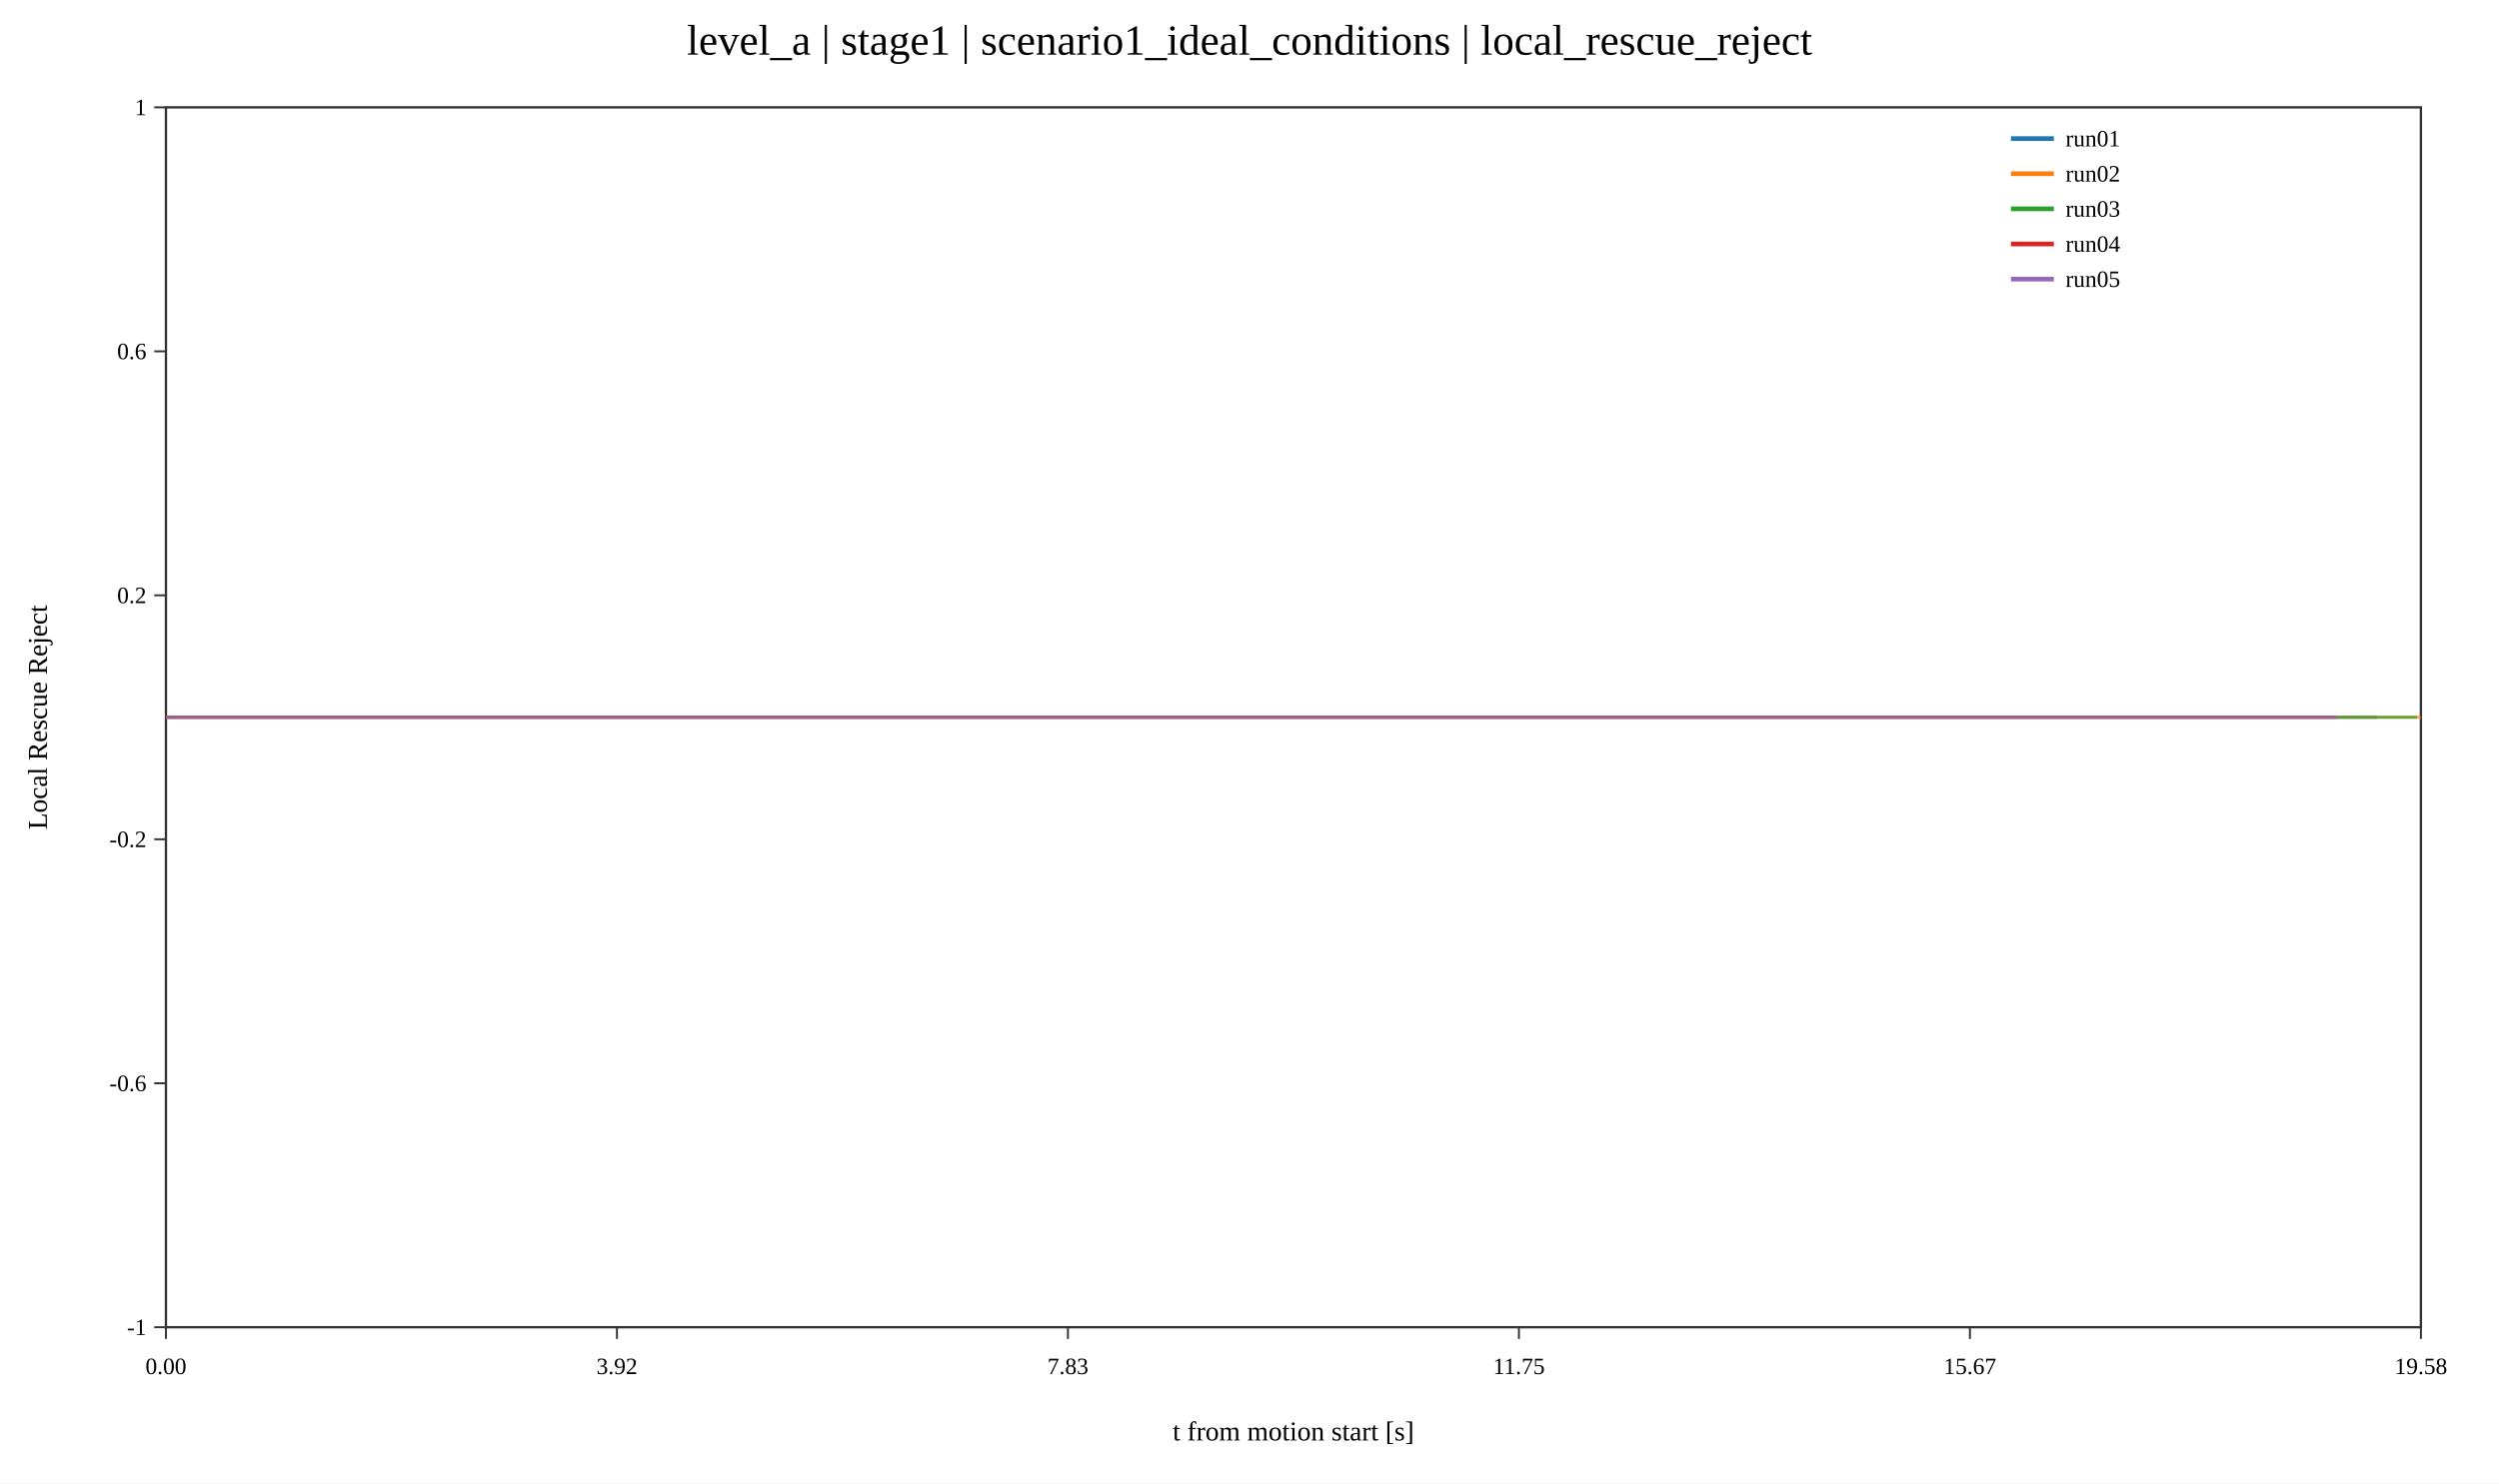
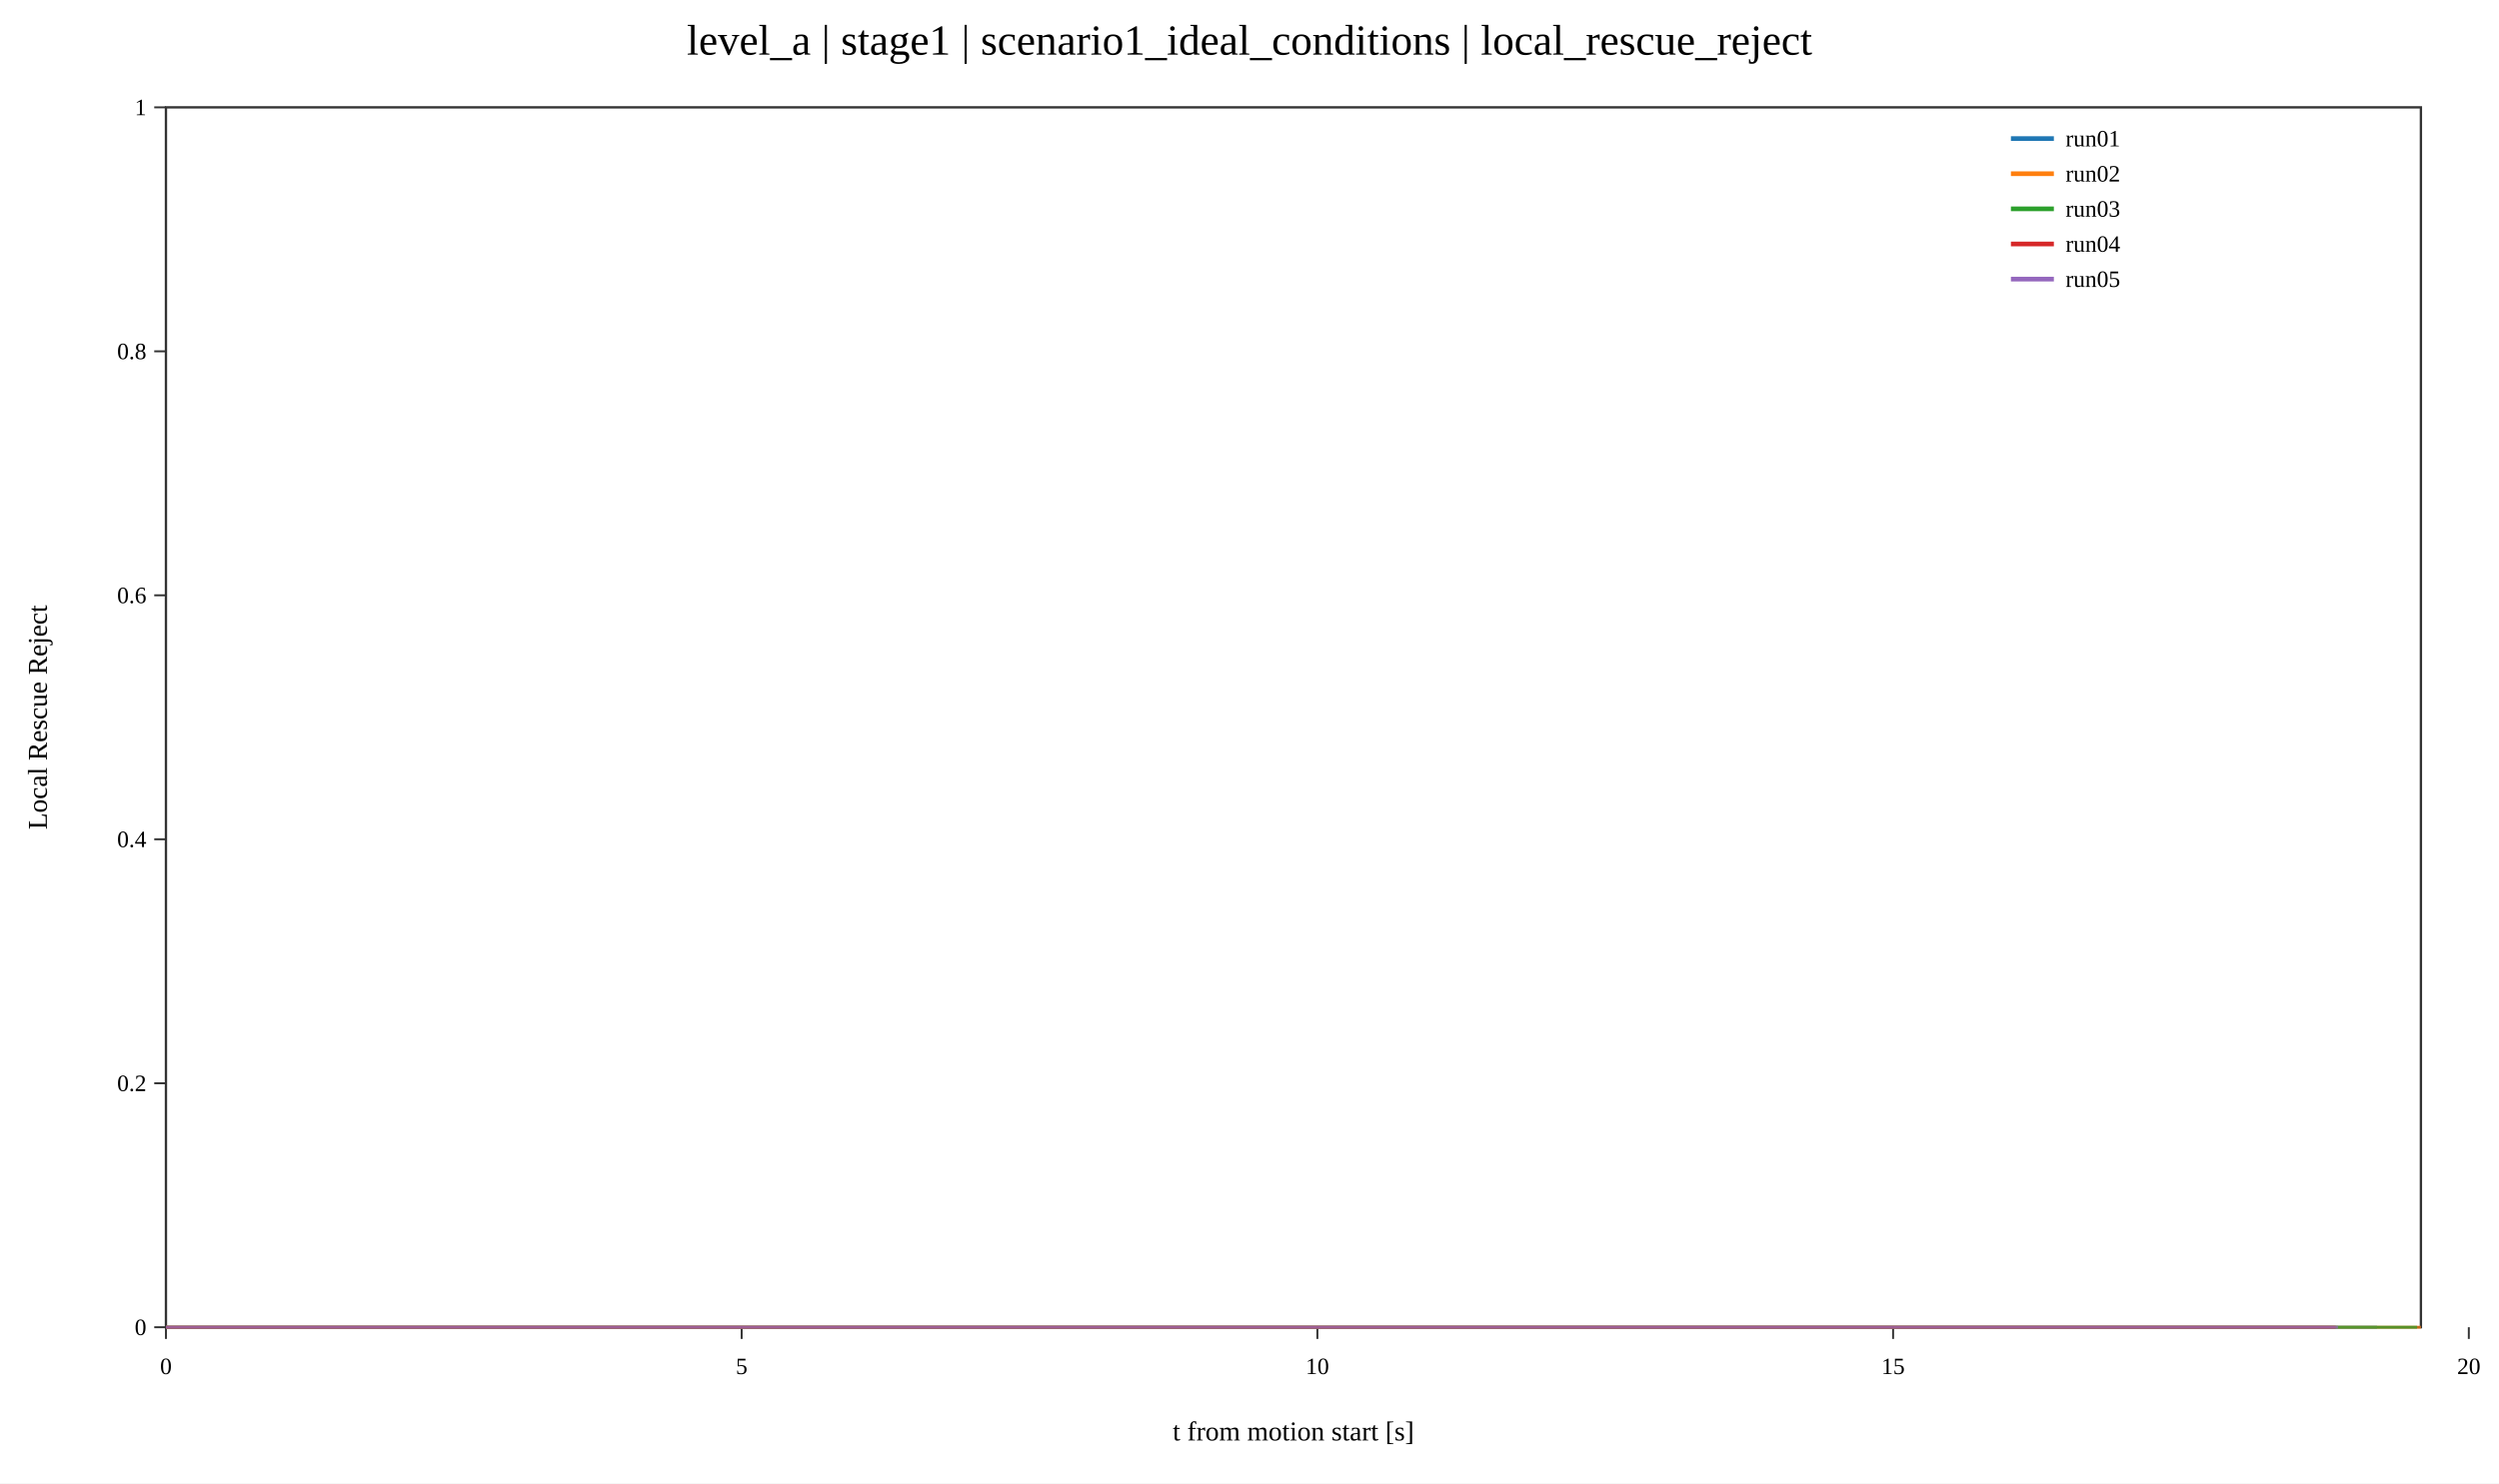
<svg xmlns="http://www.w3.org/2000/svg" width="1280" height="760">
  <rect x="0" y="0" width="100%" height="100%" fill="white" />
  <text x="640.0" y="28" text-anchor="middle" font-size="22">level_a | stage1 | scenario1_ideal_conditions | local_rescue_reject</text>
  <rect x="85" y="55" width="1155" height="625" fill="none" stroke="#333" stroke-width="1.2" />
  <line x1="85.00" y1="680.00" x2="85.00" y2="686.00" stroke="#333" />
-   <text x="85.00" y="704.00" text-anchor="middle" font-size="12">0.00</text>
-   <line x1="316.00" y1="680.00" x2="316.00" y2="686.00" stroke="#333" />
-   <text x="316.00" y="704.00" text-anchor="middle" font-size="12">3.92</text>
-   <line x1="547.00" y1="680.00" x2="547.00" y2="686.00" stroke="#333" />
-   <text x="547.00" y="704.00" text-anchor="middle" font-size="12">7.83</text>
-   <line x1="778.00" y1="680.00" x2="778.00" y2="686.00" stroke="#333" />
-   <text x="778.00" y="704.00" text-anchor="middle" font-size="12">11.75</text>
-   <line x1="1009.00" y1="680.00" x2="1009.00" y2="686.00" stroke="#333" />
-   <text x="1009.00" y="704.00" text-anchor="middle" font-size="12">15.67</text>
-   <line x1="1240.00" y1="680.00" x2="1240.00" y2="686.00" stroke="#333" />
-   <text x="1240.00" y="704.00" text-anchor="middle" font-size="12">19.58</text>
+   <text x="85.00" y="704.00" text-anchor="middle" font-size="12">0</text>
+   <line x1="379.88" y1="680.00" x2="379.88" y2="686.00" stroke="#333" />
+   <text x="379.88" y="704.00" text-anchor="middle" font-size="12">5</text>
+   <line x1="674.77" y1="680.00" x2="674.77" y2="686.00" stroke="#333" />
+   <text x="674.77" y="704.00" text-anchor="middle" font-size="12">10</text>
+   <line x1="969.65" y1="680.00" x2="969.65" y2="686.00" stroke="#333" />
+   <text x="969.65" y="704.00" text-anchor="middle" font-size="12">15</text>
+   <line x1="1264.54" y1="680.00" x2="1264.54" y2="686.00" stroke="#333" />
+   <text x="1264.54" y="704.00" text-anchor="middle" font-size="12">20</text>
  <line x1="79.00" y1="680.00" x2="85.00" y2="680.00" stroke="#333" />
-   <text x="75.00" y="684.00" text-anchor="end" font-size="12">-1</text>
+   <text x="75.00" y="684.00" text-anchor="end" font-size="12">0</text>
  <line x1="79.00" y1="555.00" x2="85.00" y2="555.00" stroke="#333" />
-   <text x="75.00" y="559.00" text-anchor="end" font-size="12">-0.6</text>
+   <text x="75.00" y="559.00" text-anchor="end" font-size="12">0.2</text>
  <line x1="79.00" y1="430.00" x2="85.00" y2="430.00" stroke="#333" />
-   <text x="75.00" y="434.00" text-anchor="end" font-size="12">-0.2</text>
+   <text x="75.00" y="434.00" text-anchor="end" font-size="12">0.4</text>
  <line x1="79.00" y1="305.00" x2="85.00" y2="305.00" stroke="#333" />
-   <text x="75.00" y="309.00" text-anchor="end" font-size="12">0.2</text>
+   <text x="75.00" y="309.00" text-anchor="end" font-size="12">0.6</text>
  <line x1="79.00" y1="180.00" x2="85.00" y2="180.00" stroke="#333" />
-   <text x="75.00" y="184.00" text-anchor="end" font-size="12">0.6</text>
+   <text x="75.00" y="184.00" text-anchor="end" font-size="12">0.8</text>
  <line x1="79.00" y1="55.00" x2="85.00" y2="55.00" stroke="#333" />
  <text x="75.00" y="59.00" text-anchor="end" font-size="12">1</text>
-   <polyline points="85.00,367.50 105.87,367.50 126.77,367.50 147.73,367.50 168.66,367.50 189.59,367.50 210.60,367.50 231.54,367.50 252.43,367.50 273.34,367.50 294.29,367.50 315.22,367.50 336.35,367.50 358.00,367.50 379.02,367.50 399.96,367.50 420.84,367.50 441.76,367.50 463.14,367.50 484.09,367.50 504.98,367.50 525.92,367.50 546.80,367.50 567.75,367.50 588.63,367.50 609.51,367.50 630.42,367.50 651.38,367.50 672.44,367.50 693.59,367.50 714.59,367.50 735.56,367.50 756.53,367.50 777.46,367.50 798.43,367.50 819.32,367.50 840.26,367.50 861.35,367.50 882.28,367.50 903.22,367.50 924.13,367.50 945.39,367.50 966.39,367.50 987.61,367.50 1008.55,367.50 1029.45,367.50 1050.33,367.50 1071.25,367.50 1092.13,367.50 1113.03,367.50 1133.94,367.50 1154.84,367.50 1175.72,367.50 1196.62,367.50 1217.52,367.50" fill="none" stroke="#1f77b4" stroke-width="1.5" opacity="0.72" />
+   <polyline points="85.00,680.00 105.87,680.00 126.77,680.00 147.73,680.00 168.66,680.00 189.59,680.00 210.60,680.00 231.54,680.00 252.43,680.00 273.34,680.00 294.29,680.00 315.22,680.00 336.35,680.00 358.00,680.00 379.02,680.00 399.96,680.00 420.84,680.00 441.76,680.00 463.14,680.00 484.09,680.00 504.98,680.00 525.92,680.00 546.80,680.00 567.75,680.00 588.63,680.00 609.51,680.00 630.42,680.00 651.38,680.00 672.44,680.00 693.59,680.00 714.59,680.00 735.56,680.00 756.53,680.00 777.46,680.00 798.43,680.00 819.32,680.00 840.26,680.00 861.35,680.00 882.28,680.00 903.22,680.00 924.13,680.00 945.39,680.00 966.39,680.00 987.61,680.00 1008.55,680.00 1029.45,680.00 1050.33,680.00 1071.25,680.00 1092.13,680.00 1113.03,680.00 1133.94,680.00 1154.84,680.00 1175.72,680.00 1196.62,680.00 1217.52,680.00" fill="none" stroke="#1f77b4" stroke-width="1.5" opacity="0.72" />
  <line x1="1030" y1="71" x2="1052" y2="71" stroke="#1f77b4" stroke-width="2.4" />
  <text x="1058" y="75" font-size="12">run01</text>
-   <polyline points="85.00,367.50 105.95,367.50 126.83,367.50 148.21,367.50 169.12,367.50 190.02,367.50 210.92,367.50 231.85,367.50 252.74,367.50 273.64,367.50 295.11,367.50 316.22,367.50 337.27,367.50 358.27,367.50 379.65,367.50 400.61,367.50 421.51,367.50 442.48,367.50 463.45,367.50 484.45,367.50 505.51,367.50 526.37,367.50 547.23,367.50 568.46,367.50 589.37,367.50 610.29,367.50 631.22,367.50 652.11,367.50 674.21,367.50 695.13,367.50 716.00,367.50 736.89,367.50 757.80,367.50 778.72,367.50 799.59,367.50 820.47,367.50 841.45,367.50 862.39,367.50 883.31,367.50 904.26,367.50 925.19,367.50 946.14,367.50 967.44,367.50 988.40,367.50 1009.28,367.50 1030.33,367.50 1051.57,367.50 1072.48,367.50 1093.41,367.50 1114.36,367.50 1135.25,367.50 1156.15,367.50 1177.06,367.50 1198.10,367.50 1218.99,367.50 1240.00,367.50" fill="none" stroke="#ff7f0e" stroke-width="1.5" opacity="0.72" />
+   <polyline points="85.00,680.00 105.95,680.00 126.83,680.00 148.21,680.00 169.12,680.00 190.02,680.00 210.92,680.00 231.85,680.00 252.74,680.00 273.64,680.00 295.11,680.00 316.22,680.00 337.27,680.00 358.27,680.00 379.65,680.00 400.61,680.00 421.51,680.00 442.48,680.00 463.45,680.00 484.45,680.00 505.51,680.00 526.37,680.00 547.23,680.00 568.46,680.00 589.37,680.00 610.29,680.00 631.22,680.00 652.11,680.00 674.21,680.00 695.13,680.00 716.00,680.00 736.89,680.00 757.80,680.00 778.72,680.00 799.59,680.00 820.47,680.00 841.45,680.00 862.39,680.00 883.31,680.00 904.26,680.00 925.19,680.00 946.14,680.00 967.44,680.00 988.40,680.00 1009.28,680.00 1030.33,680.00 1051.57,680.00 1072.48,680.00 1093.41,680.00 1114.36,680.00 1135.25,680.00 1156.15,680.00 1177.06,680.00 1198.10,680.00 1218.99,680.00 1240.00,680.00" fill="none" stroke="#ff7f0e" stroke-width="1.5" opacity="0.72" />
  <line x1="1030" y1="89" x2="1052" y2="89" stroke="#ff7f0e" stroke-width="2.4" />
  <text x="1058" y="93" font-size="12">run02</text>
-   <polyline points="85.00,367.50 105.94,367.50 127.11,367.50 147.98,367.50 168.89,367.50 189.79,367.50 210.69,367.50 231.61,367.50 252.52,367.50 273.42,367.50 294.31,367.50 315.19,367.50 336.06,367.50 356.96,367.50 377.92,367.50 398.79,367.50 419.83,367.50 440.67,367.50 461.57,367.50 482.49,367.50 503.39,367.50 524.33,367.50 545.25,367.50 566.13,367.50 587.01,367.50 608.09,367.50 629.33,367.50 650.11,367.50 671.18,367.50 692.04,367.50 713.20,367.50 734.49,367.50 755.54,367.50 776.97,367.50 797.96,367.50 818.83,367.50 839.77,367.50 860.67,367.50 881.56,367.50 902.50,367.50 923.48,367.50 944.40,367.50 965.40,367.50 986.22,367.50 1007.32,367.50 1028.19,367.50 1049.07,367.50 1070.05,367.50 1091.33,367.50 1112.31,367.50 1133.25,367.50 1154.11,367.50 1175.09,367.50 1196.16,367.50 1217.11,367.50 1238.03,367.50" fill="none" stroke="#2ca02c" stroke-width="1.5" opacity="0.72" />
+   <polyline points="85.00,680.00 105.94,680.00 127.11,680.00 147.98,680.00 168.89,680.00 189.79,680.00 210.69,680.00 231.61,680.00 252.52,680.00 273.42,680.00 294.31,680.00 315.19,680.00 336.06,680.00 356.96,680.00 377.92,680.00 398.79,680.00 419.83,680.00 440.67,680.00 461.57,680.00 482.49,680.00 503.39,680.00 524.33,680.00 545.25,680.00 566.13,680.00 587.01,680.00 608.09,680.00 629.33,680.00 650.11,680.00 671.18,680.00 692.04,680.00 713.20,680.00 734.49,680.00 755.54,680.00 776.97,680.00 797.96,680.00 818.83,680.00 839.77,680.00 860.67,680.00 881.56,680.00 902.50,680.00 923.48,680.00 944.40,680.00 965.40,680.00 986.22,680.00 1007.32,680.00 1028.19,680.00 1049.07,680.00 1070.05,680.00 1091.33,680.00 1112.31,680.00 1133.25,680.00 1154.11,680.00 1175.09,680.00 1196.16,680.00 1217.11,680.00 1238.03,680.00" fill="none" stroke="#2ca02c" stroke-width="1.5" opacity="0.72" />
  <line x1="1030" y1="107" x2="1052" y2="107" stroke="#2ca02c" stroke-width="2.4" />
  <text x="1058" y="111" font-size="12">run03</text>
-   <polyline points="85.00,367.50 105.96,367.50 126.91,367.50 147.89,367.50 168.76,367.50 189.66,367.50 210.58,367.50 231.58,367.50 252.50,367.50 273.40,367.50 294.29,367.50 315.23,367.50 336.15,367.50 357.12,367.50 378.32,367.50 399.19,367.50 420.08,367.50 441.16,367.50 462.55,367.50 483.44,367.50 504.51,367.50 525.47,367.50 546.40,367.50 567.41,367.50 588.44,367.50 609.32,367.50 631.04,367.50 651.94,367.50 673.01,367.50 694.10,367.50 714.98,367.50 735.89,367.50 756.79,367.50 777.70,367.50 798.56,367.50 819.46,367.50 840.37,367.50 861.27,367.50 882.18,367.50 903.07,367.50 924.03,367.50 945.04,367.50 966.22,367.50 987.23,367.50 1008.12,367.50 1029.06,367.50 1049.96,367.50 1070.95,367.50 1091.91,367.50 1112.81,367.50 1133.70,367.50 1154.59,367.50 1175.49,367.50 1196.39,367.50" fill="none" stroke="#d62728" stroke-width="1.5" opacity="0.72" />
+   <polyline points="85.00,680.00 105.96,680.00 126.91,680.00 147.89,680.00 168.76,680.00 189.66,680.00 210.58,680.00 231.58,680.00 252.50,680.00 273.40,680.00 294.29,680.00 315.23,680.00 336.15,680.00 357.12,680.00 378.32,680.00 399.19,680.00 420.08,680.00 441.16,680.00 462.55,680.00 483.44,680.00 504.51,680.00 525.47,680.00 546.40,680.00 567.41,680.00 588.44,680.00 609.32,680.00 631.04,680.00 651.94,680.00 673.01,680.00 694.10,680.00 714.98,680.00 735.89,680.00 756.79,680.00 777.70,680.00 798.56,680.00 819.46,680.00 840.37,680.00 861.27,680.00 882.18,680.00 903.07,680.00 924.03,680.00 945.04,680.00 966.22,680.00 987.23,680.00 1008.12,680.00 1029.06,680.00 1049.96,680.00 1070.95,680.00 1091.91,680.00 1112.81,680.00 1133.70,680.00 1154.59,680.00 1175.49,680.00 1196.39,680.00" fill="none" stroke="#d62728" stroke-width="1.5" opacity="0.72" />
  <line x1="1030" y1="125" x2="1052" y2="125" stroke="#d62728" stroke-width="2.4" />
  <text x="1058" y="129" font-size="12">run04</text>
-   <polyline points="85.00,367.50 105.88,367.50 126.84,367.50 147.73,367.50 168.66,367.50 189.57,367.50 210.52,367.50 231.44,367.50 252.43,367.50 273.34,367.50 294.35,367.50 315.34,367.50 336.61,367.50 357.55,367.50 378.48,367.50 399.46,367.50 420.50,367.50 441.44,367.50 462.23,367.50 483.07,367.50 503.87,367.50 524.70,367.50 546.00,367.50 567.00,367.50 588.00,367.50 609.87,367.50 631.11,367.50 652.12,367.50 673.07,367.50 694.01,367.50 714.86,367.50 735.76,367.50 757.23,367.50 778.12,367.50 798.99,367.50 819.88,367.50 840.83,367.50 861.73,367.50 882.68,367.50 903.59,367.50 924.90,367.50 946.01,367.50 966.89,367.50 988.05,367.50 1008.93,367.50 1029.83,367.50 1050.83,367.50 1071.84,367.50 1092.72,367.50 1113.85,367.50 1134.65,367.50 1155.62,367.50 1176.58,367.50 1197.52,367.50" fill="none" stroke="#9467bd" stroke-width="1.5" opacity="0.72" />
+   <polyline points="85.00,680.00 105.88,680.00 126.84,680.00 147.73,680.00 168.66,680.00 189.57,680.00 210.52,680.00 231.44,680.00 252.43,680.00 273.34,680.00 294.35,680.00 315.34,680.00 336.61,680.00 357.55,680.00 378.48,680.00 399.46,680.00 420.50,680.00 441.44,680.00 462.23,680.00 483.07,680.00 503.87,680.00 524.70,680.00 546.00,680.00 567.00,680.00 588.00,680.00 609.87,680.00 631.11,680.00 652.12,680.00 673.07,680.00 694.01,680.00 714.86,680.00 735.76,680.00 757.23,680.00 778.12,680.00 798.99,680.00 819.88,680.00 840.83,680.00 861.73,680.00 882.68,680.00 903.59,680.00 924.90,680.00 946.01,680.00 966.89,680.00 988.05,680.00 1008.93,680.00 1029.83,680.00 1050.83,680.00 1071.84,680.00 1092.72,680.00 1113.85,680.00 1134.65,680.00 1155.62,680.00 1176.58,680.00 1197.52,680.00" fill="none" stroke="#9467bd" stroke-width="1.5" opacity="0.72" />
  <line x1="1030" y1="143" x2="1052" y2="143" stroke="#9467bd" stroke-width="2.4" />
  <text x="1058" y="147" font-size="12">run05</text>
  <text x="662.5" y="738.0" text-anchor="middle" font-size="14">t from motion start [s]</text>
  <text x="24" y="367.5" font-size="14" transform="rotate(-90 24,367.5)" text-anchor="middle">Local Rescue Reject</text>
</svg>
